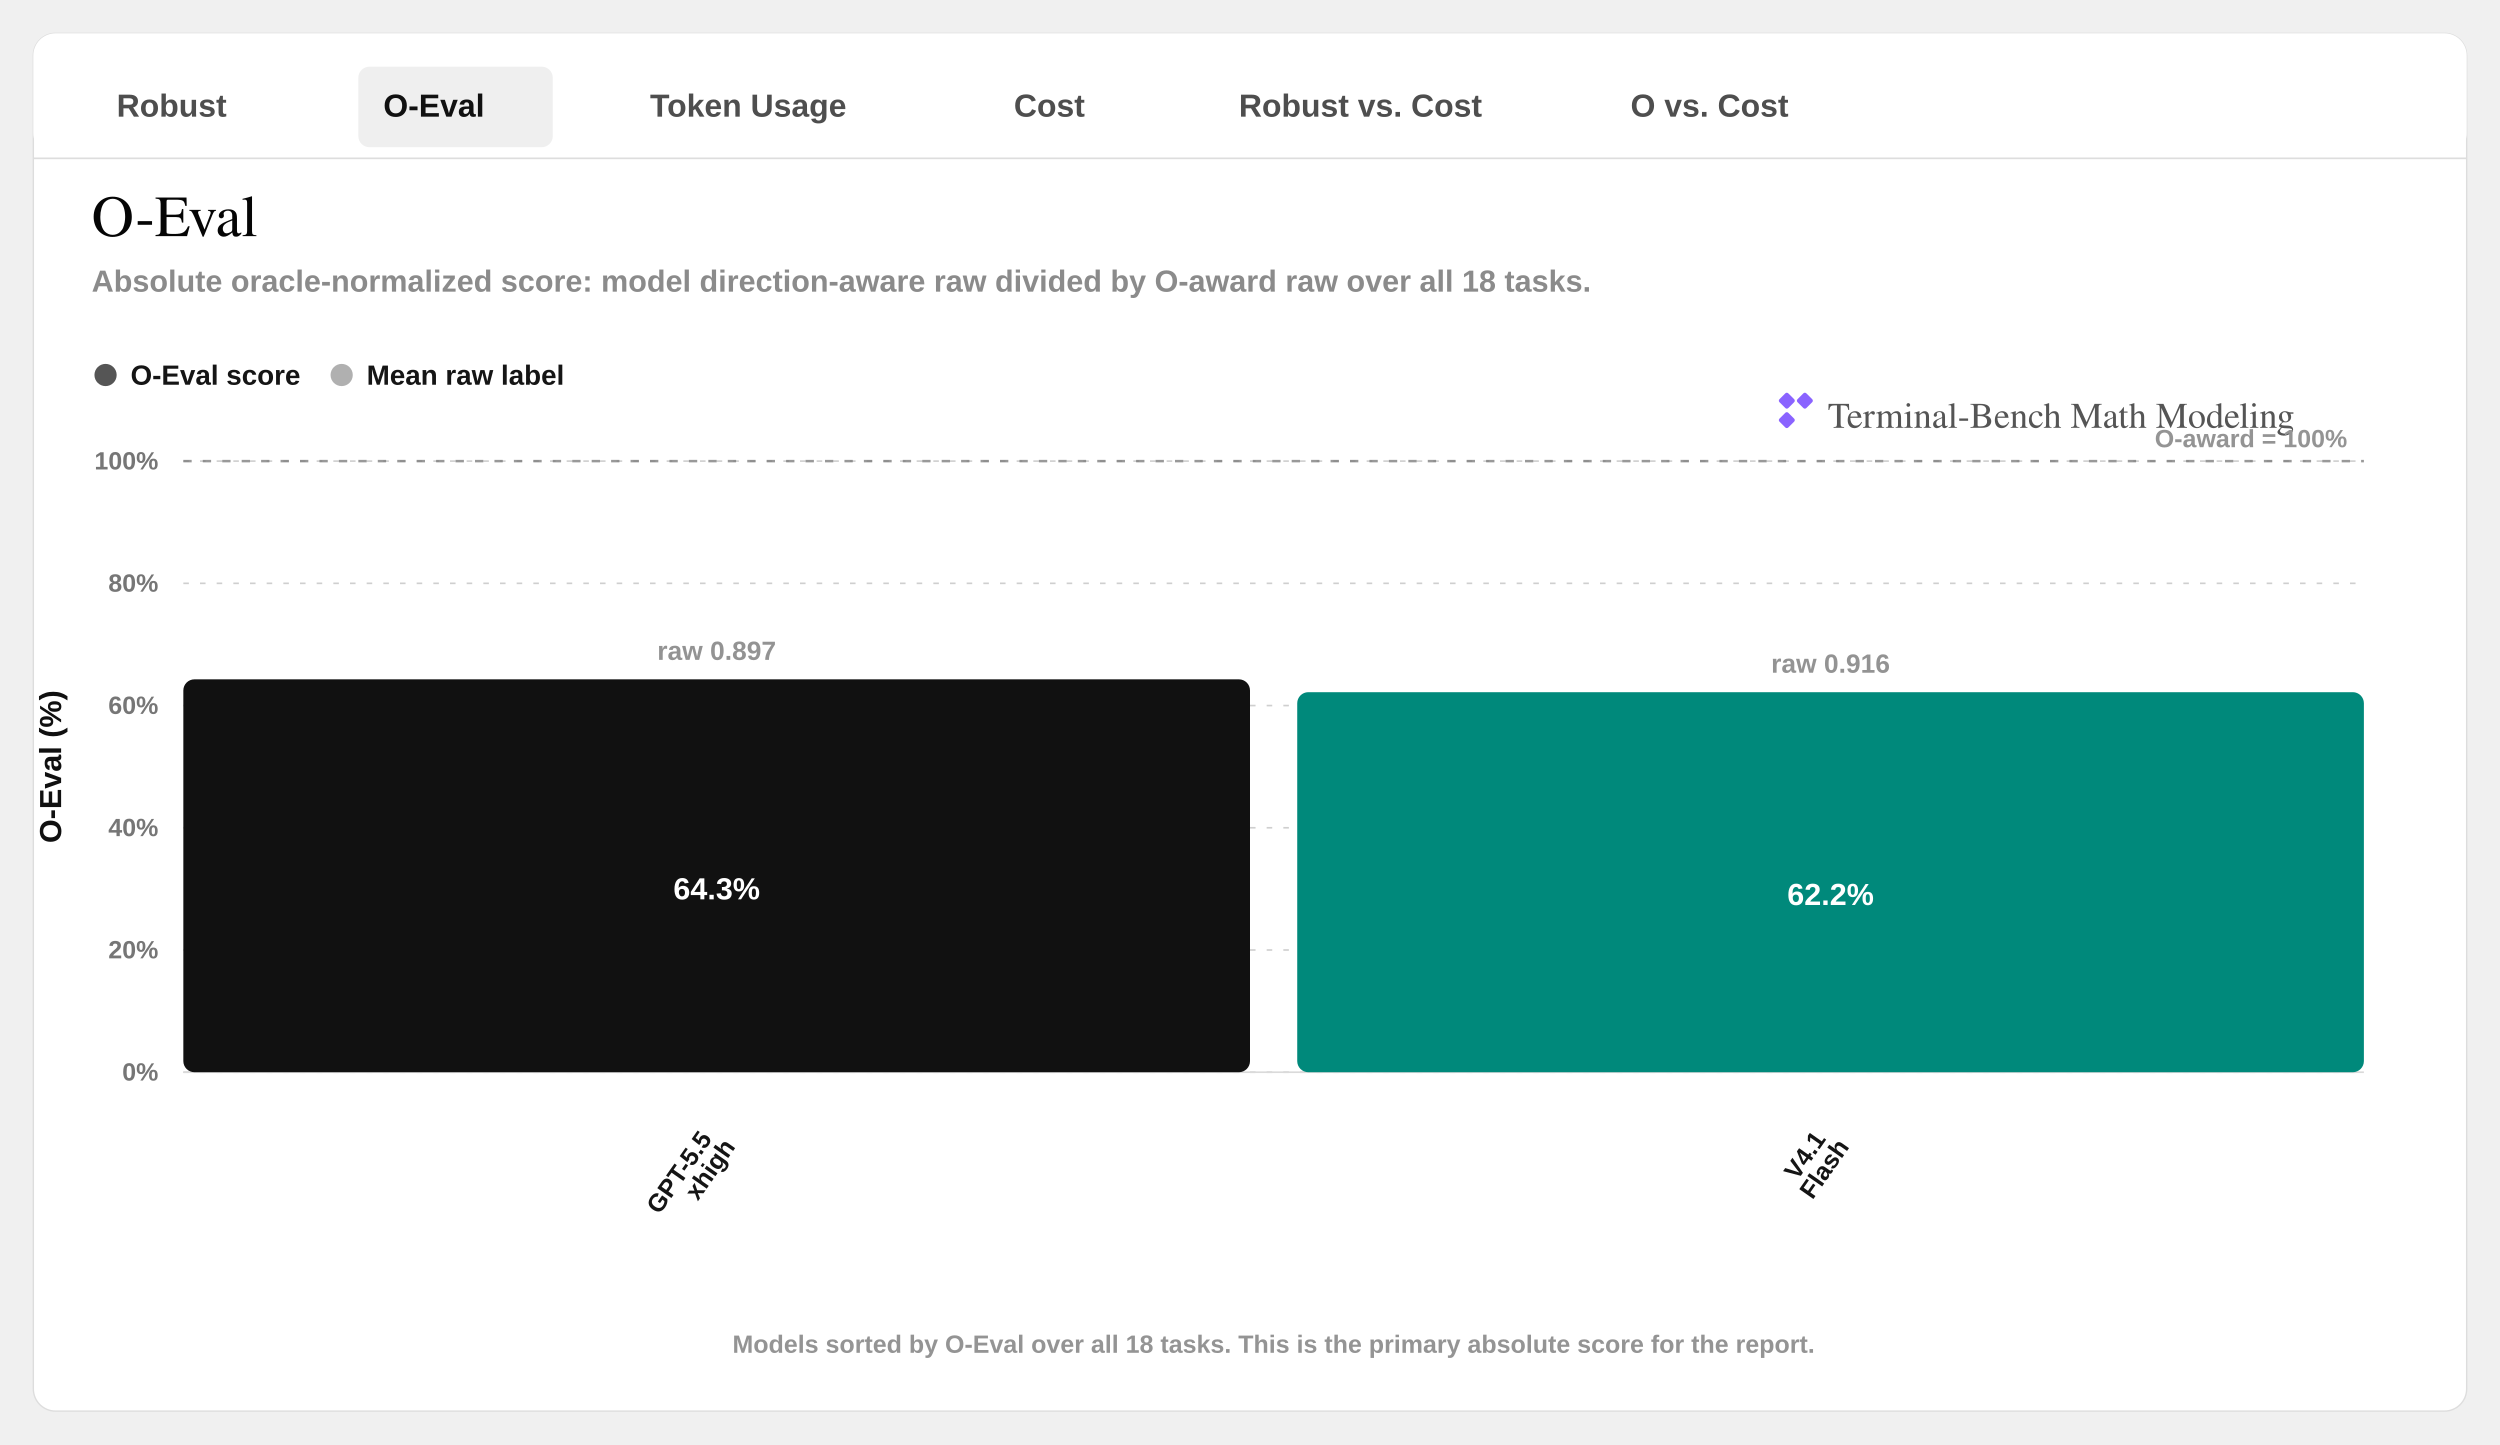
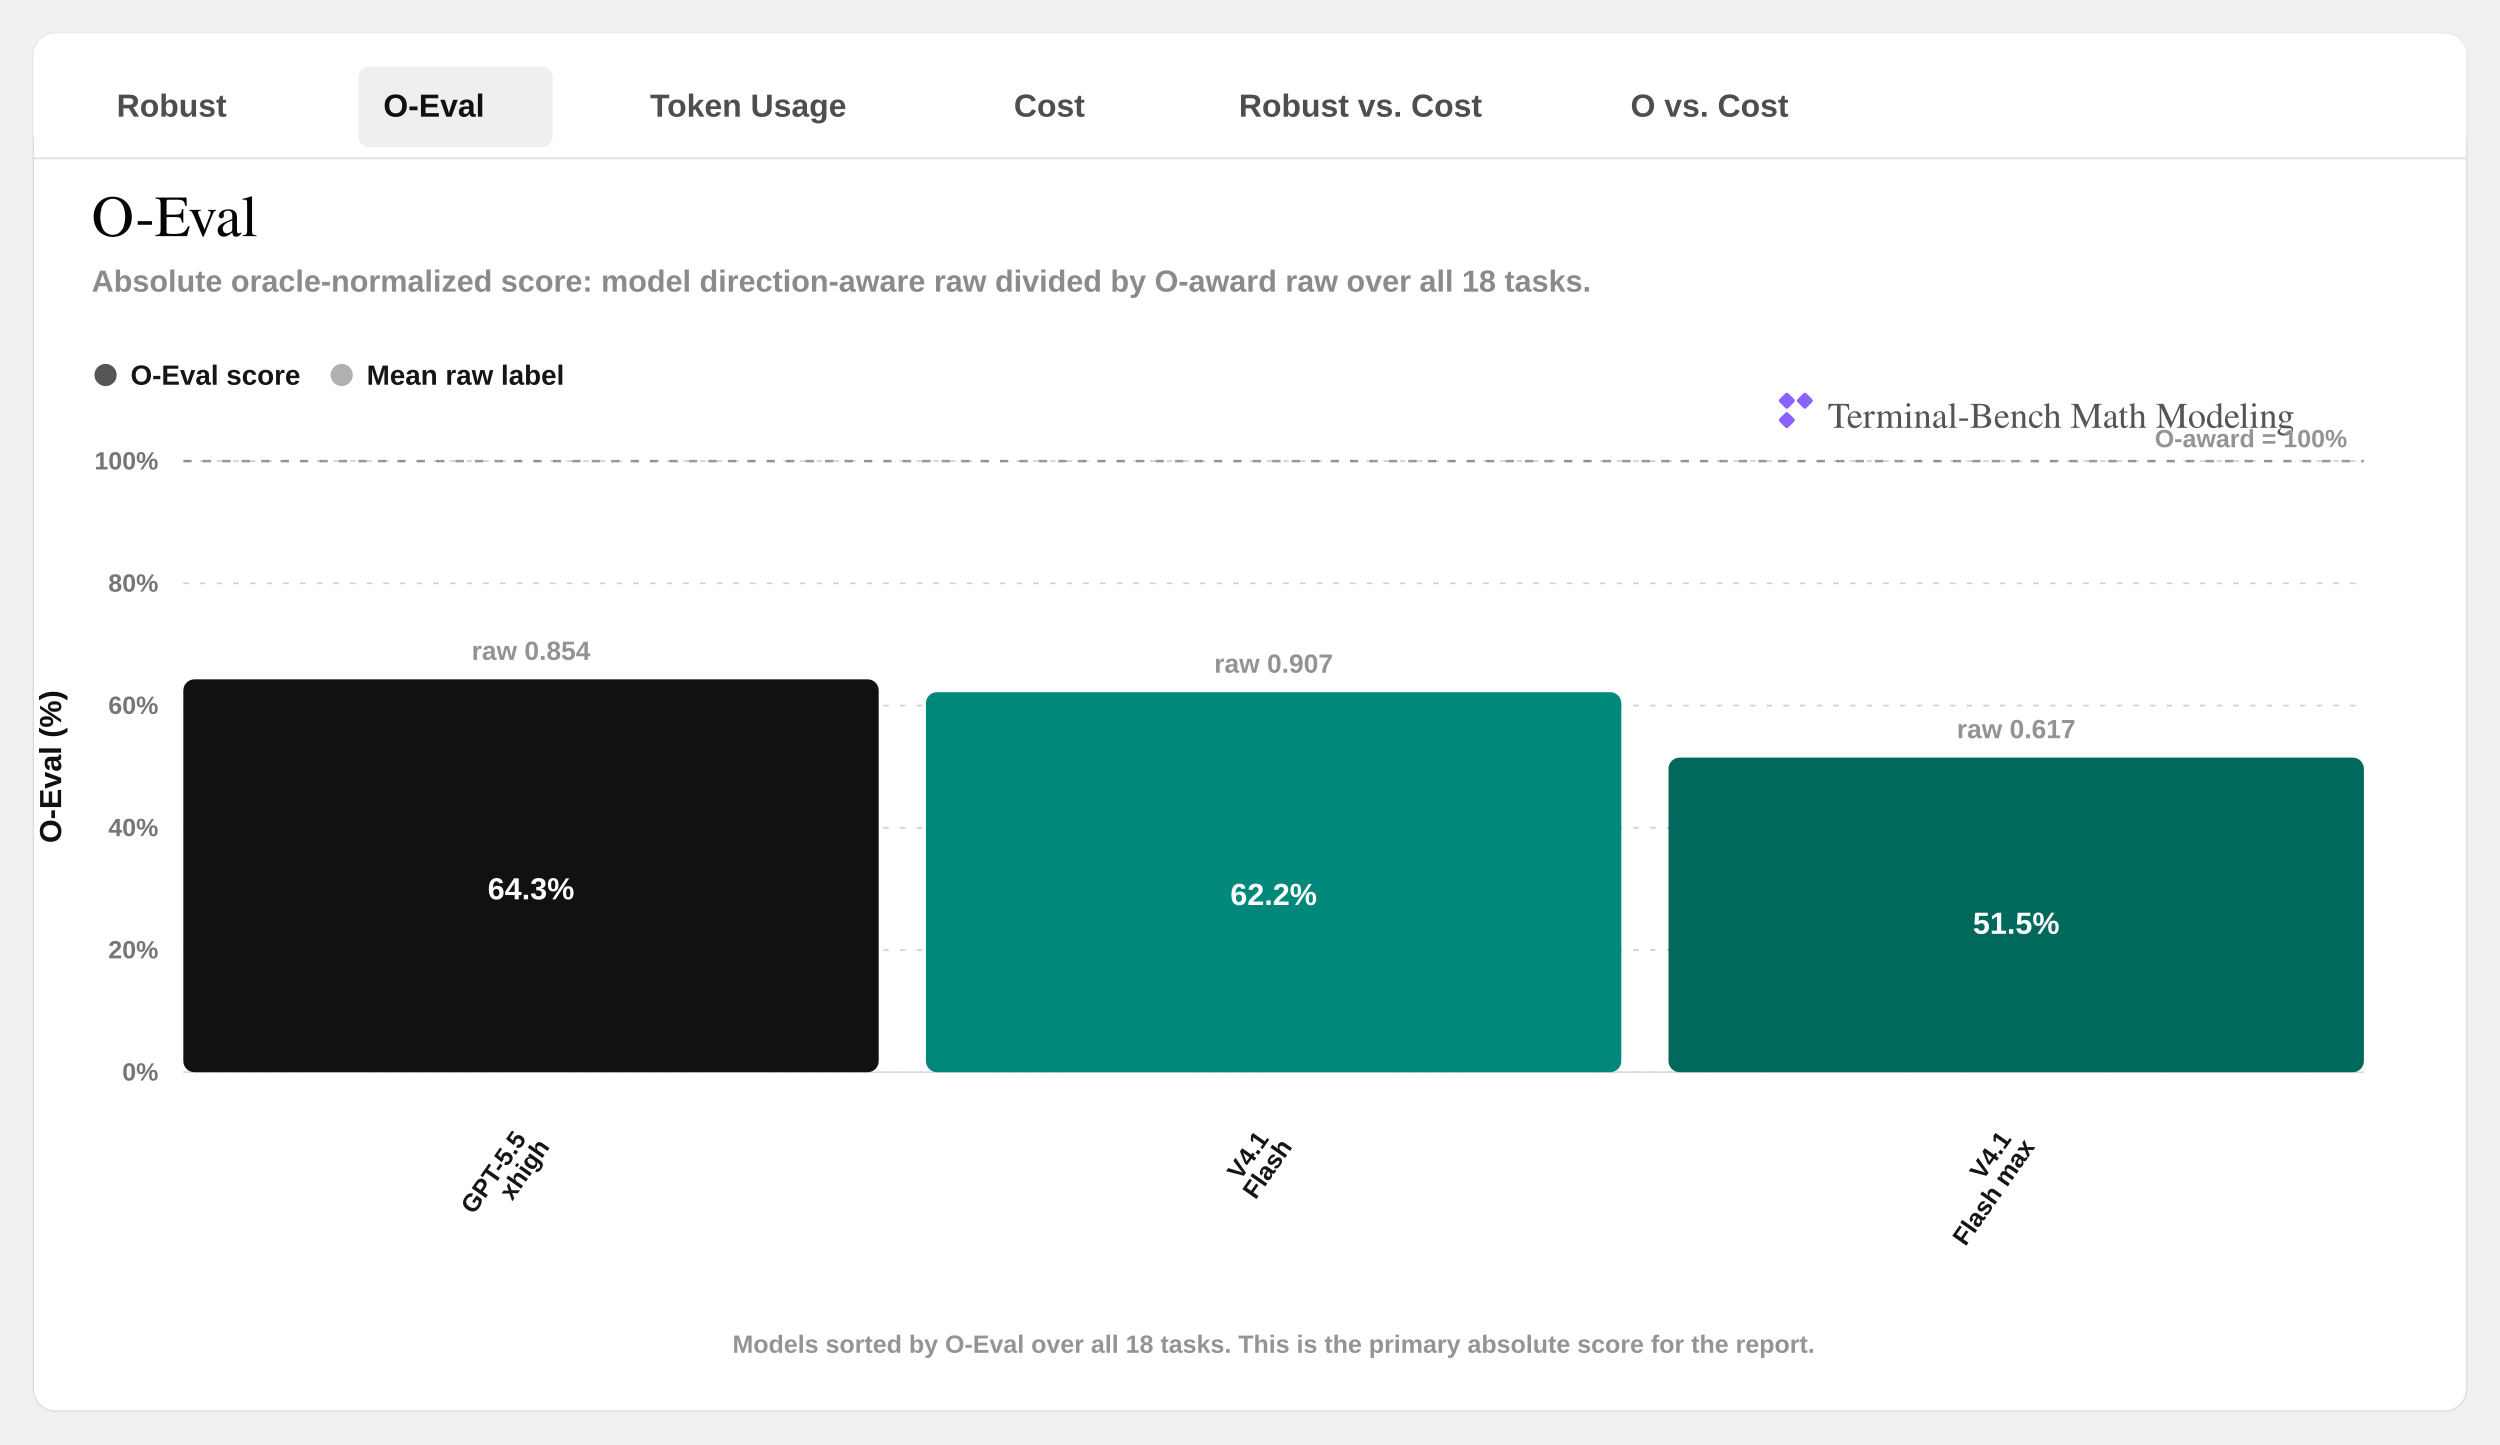
<svg xmlns="http://www.w3.org/2000/svg" width="1800" height="1040" viewBox="0 0 1800 1040" role="img">
  <style>
      .title { font-family: Georgia, Times, serif; font-size: 42px; fill: #050505; }
      .subtitle { font-family: Arial, Helvetica, sans-serif; font-size: 22px; fill: #8b8b8b; font-weight: 650; }
      .tab { font-family: Arial, Helvetica, sans-serif; font-size: 23px; fill: #4e4e4e; font-weight: 760; }
      .tab-active { fill: #111111; }
      .axis { font-family: Arial, Helvetica, sans-serif; font-size: 18px; fill: #767676; font-weight: 600; }
      .axis-title { font-family: Arial, Helvetica, sans-serif; font-size: 22px; fill: #101010; font-weight: 720; }
      .legend { font-family: Arial, Helvetica, sans-serif; font-size: 20px; fill: #151515; font-weight: 680; }
      .x-label { font-family: Arial, Helvetica, sans-serif; font-size: 18px; fill: #151515; font-weight: 650; }
      .bar-label { font-family: Arial, Helvetica, sans-serif; font-size: 22px; fill: #ffffff; font-weight: 800; }
      .top-label { font-family: Arial, Helvetica, sans-serif; font-size: 19px; fill: #939393; font-weight: 750; }
      .small-note { font-family: Arial, Helvetica, sans-serif; font-size: 18px; fill: #949494; font-weight: 650; }
      .point-label { font-family: Arial, Helvetica, sans-serif; font-size: 19px; fill: #4a4a4a; font-weight: 700; }
      .brand { font-family: Georgia, Times, serif; font-size: 26px; fill: #555555; }
    </style>
  <rect x="24.00" y="24.00" width="1752.00" height="992.00" fill="#ffffff" stroke="#dddddd" rx="16.00" />
  <rect x="24.00" y="24.00" width="1752.00" height="88.00" fill="#ffffff" rx="16.00" />
  <text x="84.00" y="84.00" text-anchor="start" class="tab">Robust</text>
  <rect x="258.00" y="48.00" width="140.00" height="58.00" fill="#efefef" rx="8.00" />
  <text x="276.00" y="84.00" text-anchor="start" class="tab tab-active">O-Eval</text>
  <text x="468.00" y="84.00" text-anchor="start" class="tab">Token Usage</text>
  <text x="730.00" y="84.00" text-anchor="start" class="tab">Cost</text>
  <text x="892.00" y="84.00" text-anchor="start" class="tab">Robust vs. Cost</text>
  <text x="1174.00" y="84.00" text-anchor="start" class="tab">O vs. Cost</text>
  <line x1="24.00" y1="114.00" x2="1776.00" y2="114.00" stroke="#dddddd" stroke-width="1.20" />
  <text x="66.00" y="170.00" text-anchor="start" class="title">O-Eval</text>
  <text x="66.00" y="210.00" text-anchor="start" class="subtitle">Absolute oracle-normalized score: model direction-aware raw divided by O-award raw over all 18 tasks.</text>
  <circle cx="76.00" cy="270.00" r="8.00" fill="#555555" />
  <text x="94.00" y="277.00" text-anchor="start" class="legend">O-Eval score</text>
  <circle cx="246.00" cy="270.00" r="8.00" fill="#b0b0b0" />
  <text x="264.00" y="277.00" text-anchor="start" class="legend">Mean raw label</text>
  <rect x="1282.00" y="284.00" width="9" height="9" rx="1.5" fill="#8a63ff" transform="rotate(-45 1286.50 288.50)" />
  <rect x="1295.00" y="284.00" width="9" height="9" rx="1.5" fill="#8a63ff" transform="rotate(-45 1299.50 288.50)" />
  <rect x="1282.00" y="298.00" width="9" height="9" rx="1.5" fill="#8a63ff" transform="rotate(-45 1286.50 302.50)" />
  <text x="1316.00" y="308.00" text-anchor="start" class="brand">Terminal-Bench Math Modeling</text>
  <line x1="132.00" y1="772.00" x2="1702.00" y2="772.00" stroke="#cfcfcf" stroke-width="1.20" stroke-dasharray="4 8" />
  <text x="114.00" y="778.00" text-anchor="end" class="axis">0%</text>
  <line x1="132.00" y1="684.00" x2="1702.00" y2="684.00" stroke="#cfcfcf" stroke-width="1.20" stroke-dasharray="4 8" />
  <text x="114.00" y="690.00" text-anchor="end" class="axis">20%</text>
  <line x1="132.00" y1="596.00" x2="1702.00" y2="596.00" stroke="#cfcfcf" stroke-width="1.20" stroke-dasharray="4 8" />
  <text x="114.00" y="602.00" text-anchor="end" class="axis">40%</text>
  <line x1="132.00" y1="508.00" x2="1702.00" y2="508.00" stroke="#cfcfcf" stroke-width="1.20" stroke-dasharray="4 8" />
  <text x="114.00" y="514.00" text-anchor="end" class="axis">60%</text>
  <line x1="132.00" y1="420.00" x2="1702.00" y2="420.00" stroke="#cfcfcf" stroke-width="1.20" stroke-dasharray="4 8" />
  <text x="114.00" y="426.00" text-anchor="end" class="axis">80%</text>
  <line x1="132.00" y1="332.00" x2="1702.00" y2="332.00" stroke="#cfcfcf" stroke-width="1.20" stroke-dasharray="4 8" />
  <text x="114.00" y="338.00" text-anchor="end" class="axis">100%</text>
  <line x1="132.00" y1="772.00" x2="1702.00" y2="772.00" stroke="#dadada" stroke-width="1.20" />
  <line x1="132.00" y1="332.00" x2="1702.00" y2="332.00" stroke="#777777" stroke-width="1.80" stroke-dasharray="6 8" opacity="0.750" />
  <text x="1690.00" y="322.00" text-anchor="end" class="small-note">O-award = 100%</text>
  <text x="44.00" y="552.00" text-anchor="middle" class="axis-title" transform="rotate(-90 44.00 552.00)">O-Eval (%)</text>
-   <rect x="132.00" y="489.12" width="768.00" height="282.88" fill="#111111" rx="8.00" />
-   <text x="516.00" y="647.53" text-anchor="middle" class="bar-label">64.3%</text>
-   <text x="516.00" y="475.12" text-anchor="middle" class="top-label">raw 0.897</text>
-   <g transform="translate(516.00,816.00) rotate(-55)">
+   <rect x="132.00" y="489.12" width="500.67" height="282.88" fill="#111111" rx="8.00" />
+   <text x="382.33" y="647.53" text-anchor="middle" class="bar-label">64.3%</text>
+   <text x="382.33" y="475.12" text-anchor="middle" class="top-label">raw 0.854</text>
+   <g transform="translate(382.33,816.00) rotate(-55)">
    <text class="x-label" text-anchor="end">
      <tspan x="0" dy="0">GPT-5.5</tspan>
      <tspan x="0" dy="17">xhigh</tspan>
    </text>
  </g>
-   <rect x="934.00" y="498.36" width="768.00" height="273.64" fill="#00897b" rx="8.00" />
-   <text x="1318.00" y="651.60" text-anchor="middle" class="bar-label">62.2%</text>
-   <text x="1318.00" y="484.36" text-anchor="middle" class="top-label">raw 0.916</text>
-   <g transform="translate(1318.00,816.00) rotate(-55)">
+   <rect x="666.67" y="498.36" width="500.67" height="273.64" fill="#00897b" rx="8.00" />
+   <text x="917.00" y="651.60" text-anchor="middle" class="bar-label">62.2%</text>
+   <text x="917.00" y="484.36" text-anchor="middle" class="top-label">raw 0.907</text>
+   <g transform="translate(917.00,816.00) rotate(-55)">
    <text class="x-label" text-anchor="end">
      <tspan x="0" dy="0">V4.1</tspan>
      <tspan x="0" dy="17">Flash</tspan>
    </text>
  </g>
+   <rect x="1201.33" y="545.49" width="500.67" height="226.51" fill="#00695c" rx="8.00" />
+   <text x="1451.67" y="672.33" text-anchor="middle" class="bar-label">51.5%</text>
+   <text x="1451.67" y="531.49" text-anchor="middle" class="top-label">raw 0.617</text>
+   <g transform="translate(1451.67,816.00) rotate(-55)">
+     <text class="x-label" text-anchor="end">
+       <tspan x="0" dy="0">V4.1</tspan>
+       <tspan x="0" dy="17">Flash max</tspan>
+     </text>
+   </g>
  <text x="917.00" y="974.00" text-anchor="middle" class="small-note">Models sorted by O-Eval over all 18 tasks. This is the primary absolute score for the report.</text>
</svg>
